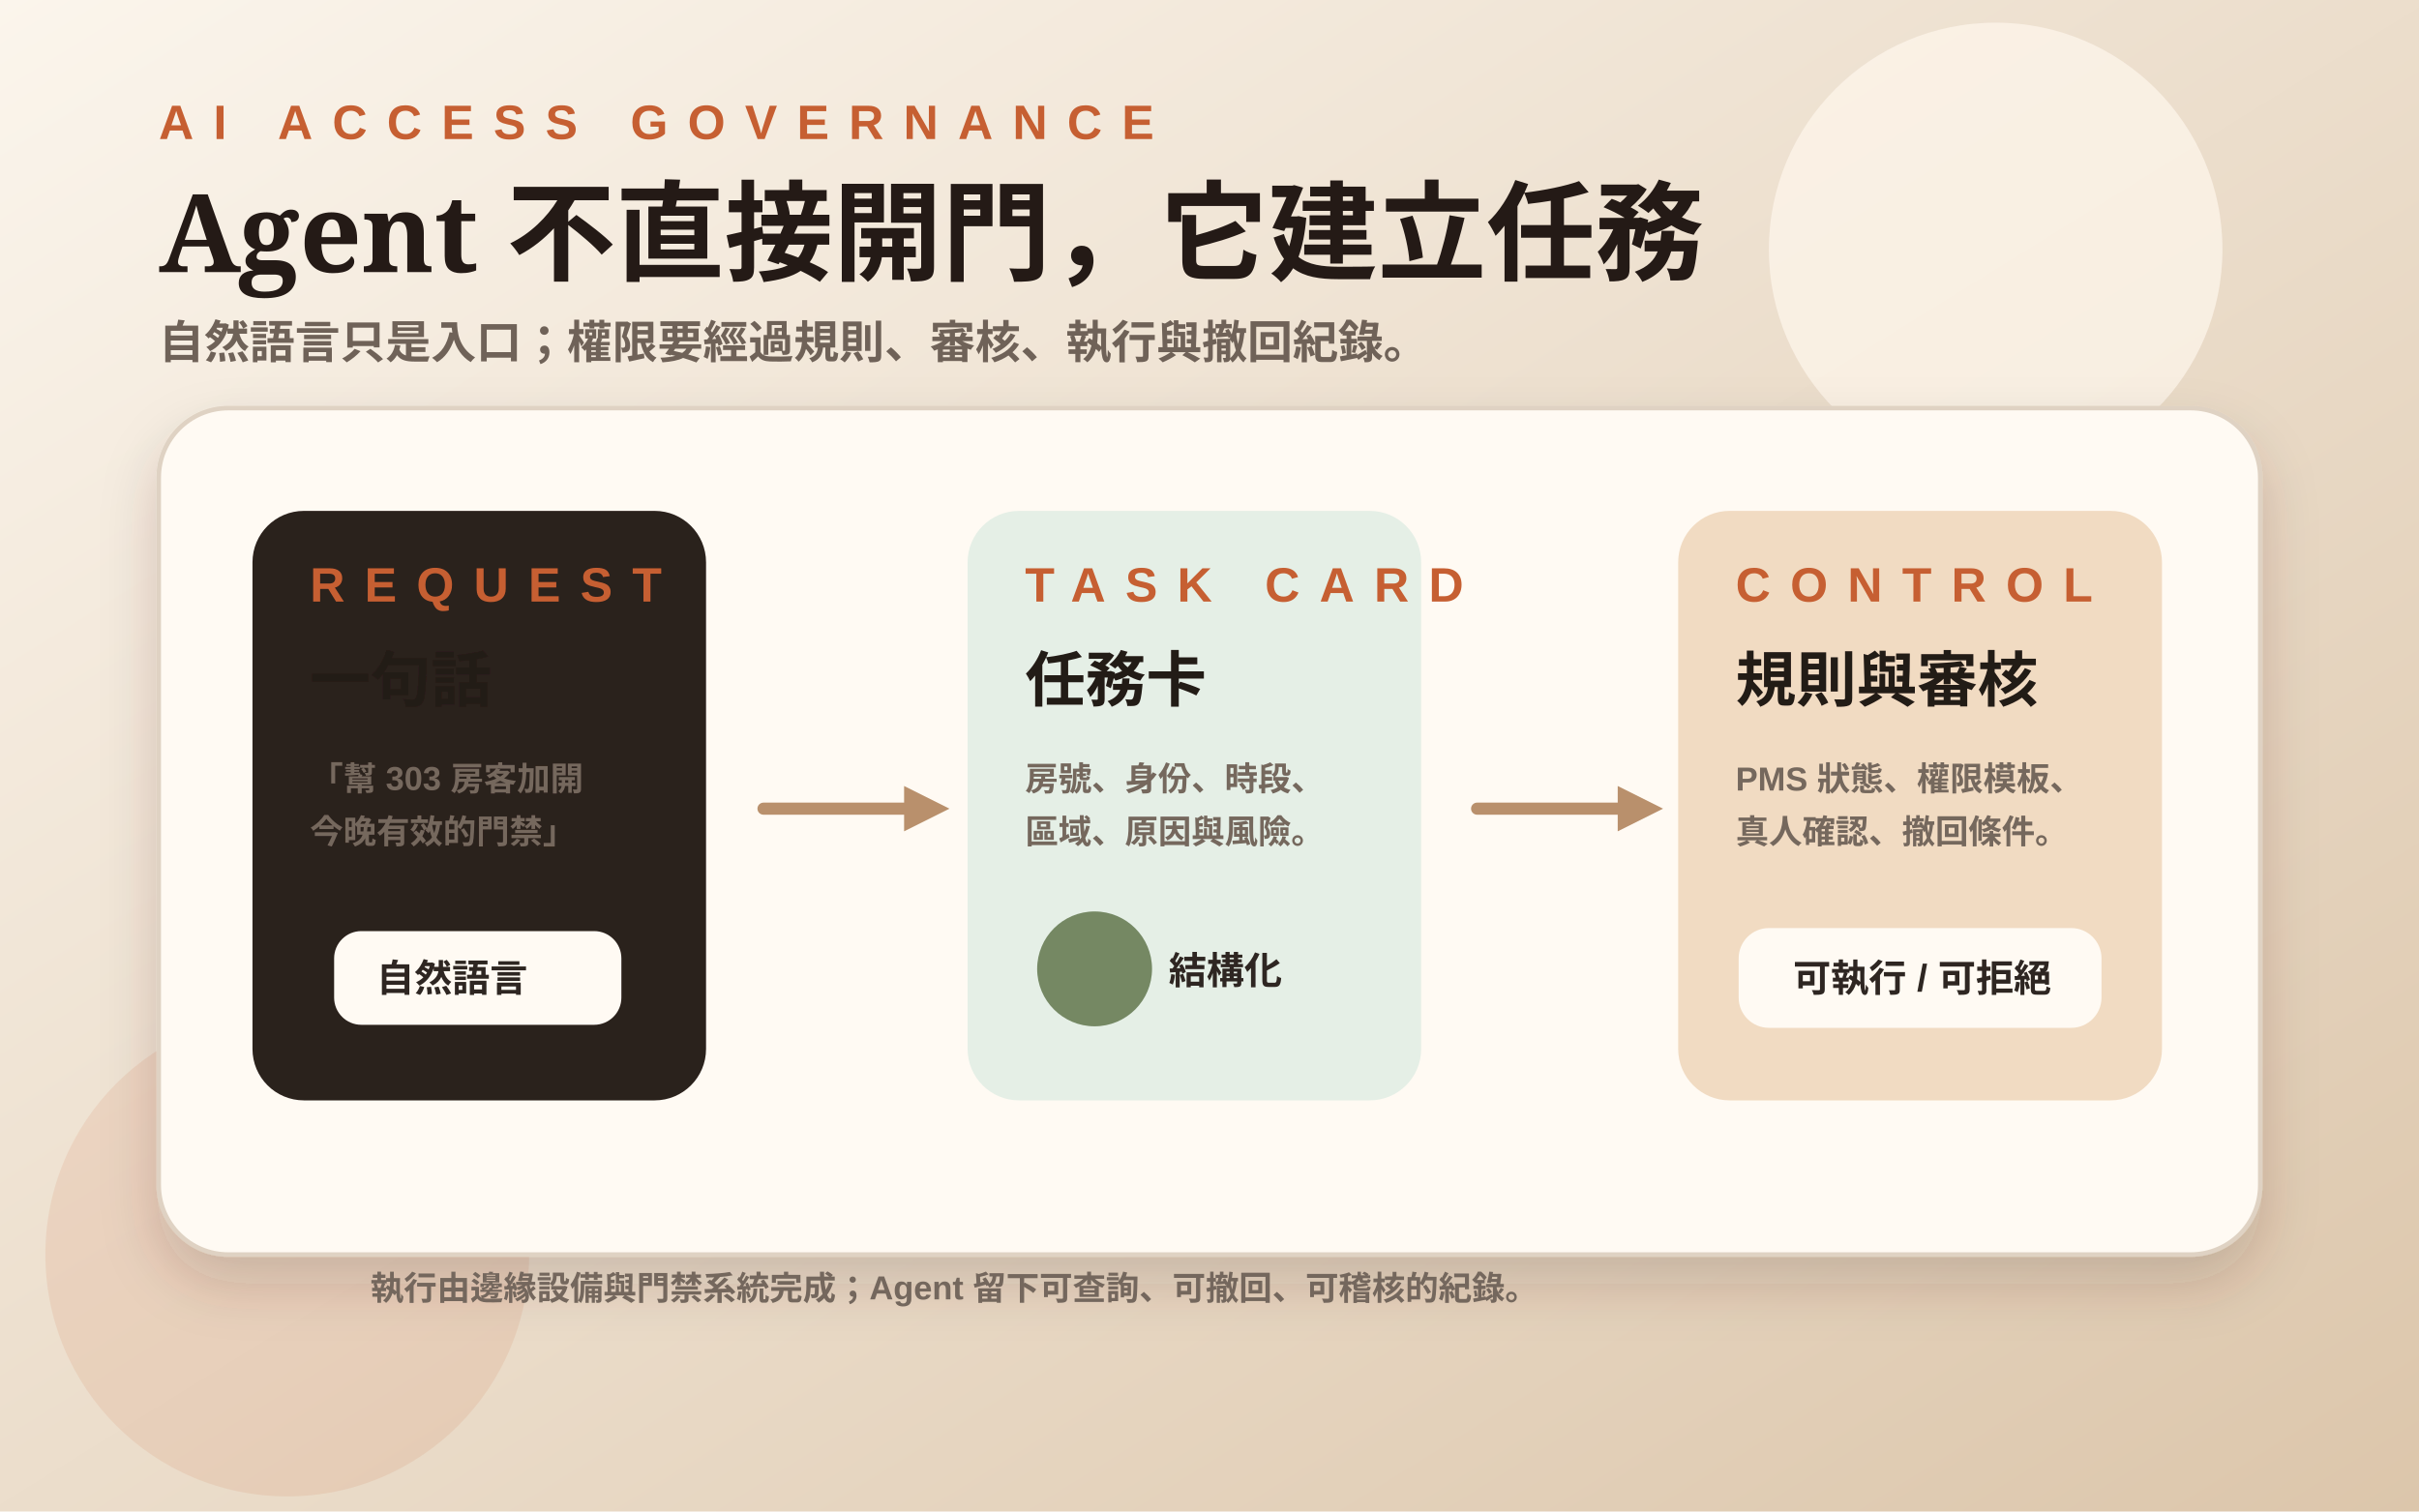
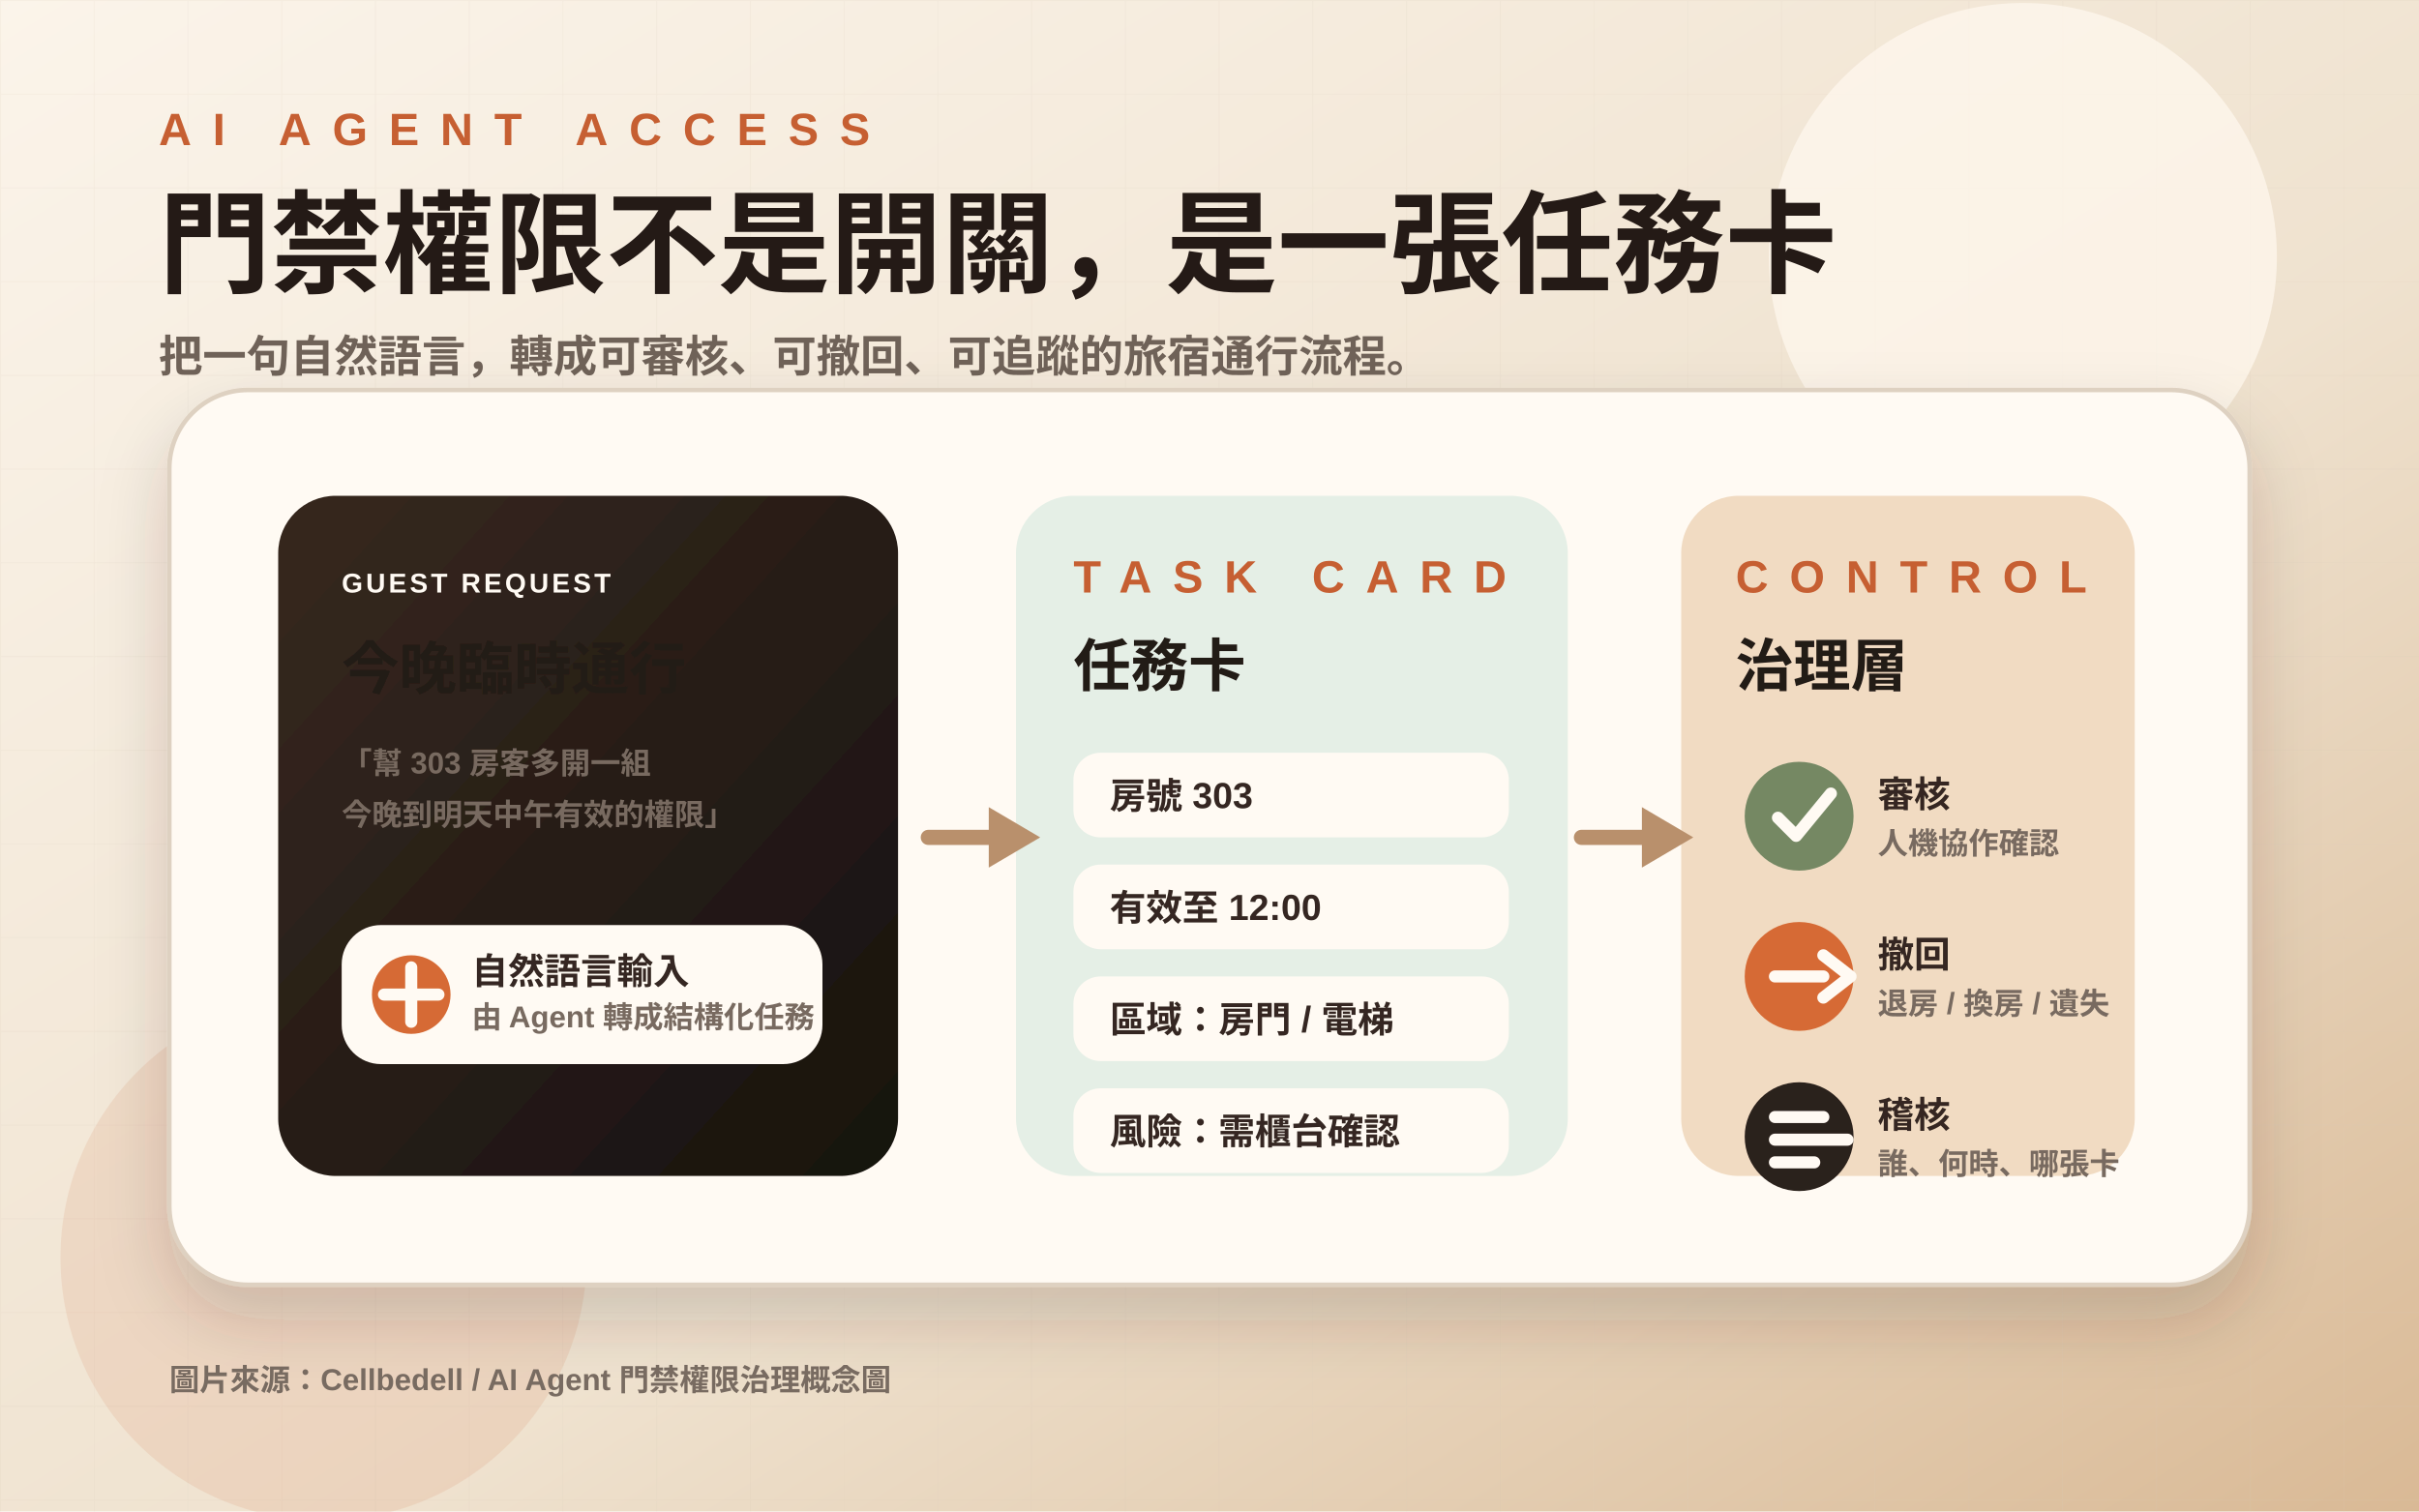
<svg xmlns="http://www.w3.org/2000/svg" width="1600" height="1000" viewBox="0 0 1600 1000" role="img" aria-labelledby="title desc">
  <defs>
-     <linearGradient id="bg" x1="0" x2="1" y1="0" y2="1">
-       <stop offset="0" stop-color="#fbf5ec" />
-       <stop offset="1" stop-color="#dcc6ab" />
+     <linearGradient id="paper" x1="0" y1="0" x2="1" y2="1">
+       <stop offset="0" stop-color="#fbf4ea" />
+       <stop offset="0.58" stop-color="#efe2cf" />
+       <stop offset="1" stop-color="#d9b995" />
    </linearGradient>
-     <filter id="shadow" x="-20%" y="-20%" width="140%" height="140%">
-       <feDropShadow dx="0" dy="18" stdDeviation="18" flood-color="#4c3429" flood-opacity="0.18" />
+     <linearGradient id="screen" x1="0" y1="0" x2="1" y2="1">
+       <stop offset="0" stop-color="#372920" />
+       <stop offset="1" stop-color="#17110e" />
+     </linearGradient>
+     <linearGradient id="glow" x1="0" y1="0" x2="1" y2="1">
+       <stop offset="0" stop-color="#d66a34" />
+       <stop offset="1" stop-color="#748864" />
+     </linearGradient>
+     <filter id="softShadow" x="-20%" y="-20%" width="140%" height="140%">
+       <feDropShadow dx="0" dy="22" stdDeviation="22" flood-color="#3f2a20" flood-opacity="0.18" />
    </filter>
+     <pattern id="grid" width="62" height="62" patternUnits="userSpaceOnUse">
+       <path d="M62 0H0V62" fill="none" stroke="#d7c9b7" stroke-width="1.4" opacity="0.42" />
+     </pattern>
    <style>
-       .k{font-family:Arial,sans-serif;font-size:32px;letter-spacing:13px;fill:#c65f32;font-weight:800}.t{font-family:Georgia,serif;font-size:72px;fill:#241a16;font-weight:800}.s{font-family:Arial,sans-serif;font-size:30px;fill:#6f6258;font-weight:650}.h{font-family:Georgia,serif;font-size:40px;fill:#241a16;font-weight:800}.p{font-family:Arial,sans-serif;font-size:25px;fill:#2d2520;font-weight:800}.n{font-family:Arial,sans-serif;font-size:22px;fill:#74675d;font-weight:650}.w{fill:#fffaf3}.g{fill:#e5efe6}.o{fill:#f1dbc2}.d{fill:#2b201b}.a{stroke:#b9906c;stroke-width:8;stroke-linecap:round;fill:none}
+       .k{font-family:Arial,sans-serif;font-size:30px;letter-spacing:14px;fill:#c65f32;font-weight:800}
+       .title{font-family:Georgia,serif;font-size:74px;fill:#241a16;font-weight:800}
+       .dek{font-family:Arial,sans-serif;font-size:29px;fill:#6f6258;font-weight:650}
+       .h{font-family:Georgia,serif;font-size:38px;fill:#241a16;font-weight:800}
+       .p{font-family:Arial,sans-serif;font-size:24px;fill:#342821;font-weight:800}
+       .small{font-family:Arial,sans-serif;font-size:20px;fill:#786b61;font-weight:650}
+       .tiny{font-family:Arial,sans-serif;font-size:18px;fill:#fffaf3;font-weight:750;letter-spacing:2px}
    </style>
  </defs>
-   <rect width="1600" height="1000" fill="url(#bg)" />
-   <circle cx="1320" cy="165" r="150" fill="#fff7ee" opacity=".68" />
-   <circle cx="190" cy="830" r="160" fill="#c65f32" opacity=".11" />
-   <g transform="translate(105 92)">
-     <text class="k" y="0">AI ACCESS GOVERNANCE</text>
-     <text class="t" y="88">Agent 不直接開門，它建立任務</text>
-     <text class="s" y="145">自然語言只是入口；權限要經過規則、審核、執行與撤回紀錄。</text>
+   <rect width="1600" height="1000" fill="url(#paper)" />
+   <rect width="1600" height="1000" fill="url(#grid)" opacity="0.34" />
+   <circle cx="1338" cy="170" r="168" fill="#fff8ef" opacity="0.72" />
+   <circle cx="214" cy="832" r="174" fill="#c65f32" opacity="0.11" />
+   <g transform="translate(105 96)">
+     <text class="k" y="0">AI AGENT ACCESS</text>
+     <text class="title" y="92">門禁權限不是開關，是一張任務卡</text>
+     <text class="dek" y="150">把一句自然語言，轉成可審核、可撤回、可追蹤的旅宿通行流程。</text>
  </g>
-   <g transform="translate(105 270)" filter="url(#shadow)">
-     <rect width="1390" height="560" rx="46" class="w" stroke="#dfd2c3" stroke-width="3" />
-     <g transform="translate(62 68)">
-       <rect width="300" height="390" rx="34" class="d" />
-       <text class="k" x="38" y="60" fill="#f4c65b">REQUEST</text>
-       <text class="h" x="38" y="126" fill="#fffaf3">一句話</text>
-       <text class="n" x="38" y="185" fill="#eadbcb">「幫 303 房客加開</text>
-       <text class="n" x="38" y="220" fill="#eadbcb">今晚有效的門禁」</text>
-       <rect x="54" y="278" width="190" height="62" rx="18" fill="#fffaf3" />
-       <text class="p" x="82" y="318">自然語言</text>
+   <g transform="translate(112 258)" filter="url(#softShadow)">
+     <rect x="0" y="0" width="1376" height="592" rx="52" fill="#fffaf3" stroke="#ded1c1" stroke-width="3" />
+     <g transform="translate(72 70)">
+       <rect width="410" height="450" rx="38" fill="url(#screen)" />
+       <text class="tiny" x="42" y="64">GUEST REQUEST</text>
+       <text class="h" x="42" y="128" fill="#fffaf3">今晚臨時通行</text>
+       <text class="small" x="42" y="184" fill="#e8d7c5">「幫 303 房客多開一組</text>
+       <text class="small" x="42" y="218" fill="#e8d7c5">今晚到明天中午有效的權限」</text>
+       <rect x="42" y="284" width="318" height="92" rx="26" fill="#fffaf3" />
+       <circle cx="88" cy="330" r="26" fill="#d66a34" />
+       <path d="M88 312v36M70 330h36" stroke="#fffaf3" stroke-width="8" stroke-linecap="round" />
+       <text class="p" x="128" y="323">自然語言輸入</text>
+       <text class="small" x="128" y="352">由 Agent 轉成結構化任務</text>
    </g>
-     <path class="a" d="M400 265h95" />
-     <path d="M493 250l30 15-30 15" fill="#b9906c" />
-     <g transform="translate(535 68)">
-       <rect width="300" height="390" rx="34" class="g" />
-       <text class="k" x="38" y="60">TASK CARD</text>
+     <g transform="translate(560 70)">
+       <rect width="365" height="450" rx="38" fill="#e5efe6" />
+       <text class="k" x="38" y="64" font-size="24">TASK CARD</text>
      <text class="h" x="38" y="126">任務卡</text>
-       <text class="n" x="38" y="185">房號、身份、時段、</text>
-       <text class="n" x="38" y="220">區域、原因與風險。</text>
-       <circle cx="84" cy="303" r="38" fill="#748864" />
-       <text class="p" x="133" y="313">結構化</text>
+       <g transform="translate(38 170)">
+         <rect width="288" height="56" rx="18" fill="#fffaf3" />
+         <text class="p" x="24" y="37">房號 303</text>
+         <rect y="74" width="288" height="56" rx="18" fill="#fffaf3" />
+         <text class="p" x="24" y="111">有效至 12:00</text>
+         <rect y="148" width="288" height="56" rx="18" fill="#fffaf3" />
+         <text class="p" x="24" y="185">區域：房門 / 電梯</text>
+         <rect y="222" width="288" height="56" rx="18" fill="#fffaf3" />
+         <text class="p" x="24" y="259">風險：需櫃台確認</text>
+       </g>
    </g>
-     <path class="a" d="M872 265h95" />
-     <path d="M965 250l30 15-30 15" fill="#b9906c" />
-     <g transform="translate(1005 68)">
-       <rect width="320" height="390" rx="34" class="o" />
-       <text class="k" x="38" y="60">CONTROL</text>
-       <text class="h" x="38" y="126">規則與審核</text>
-       <text class="n" x="38" y="185">PMS 狀態、權限模板、</text>
-       <text class="n" x="38" y="220">真人確認、撤回條件。</text>
-       <rect x="40" y="276" width="240" height="66" rx="20" fill="#fffaf3" />
-       <text class="p" x="76" y="318">可執行 / 可拒絕</text>
+     <g transform="translate(1000 70)">
+       <rect width="300" height="450" rx="38" fill="#f1dbc2" />
+       <text class="k" x="36" y="64" font-size="24">CONTROL</text>
+       <text class="h" x="36" y="126">治理層</text>
+       <g transform="translate(42 176)">
+         <circle cx="36" cy="36" r="36" fill="#748864" />
+         <path d="M22 37l12 12 23-28" fill="none" stroke="#fffaf3" stroke-width="8" stroke-linecap="round" stroke-linejoin="round" />
+         <text class="p" x="88" y="30">審核</text>
+         <text class="small" x="88" y="61">人機協作確認</text>
+         <circle cx="36" cy="142" r="36" fill="#d66a34" />
+         <path d="M20 142h32M52 128l18 14-18 14" fill="none" stroke="#fffaf3" stroke-width="8" stroke-linecap="round" stroke-linejoin="round" />
+         <text class="p" x="88" y="136">撤回</text>
+         <text class="small" x="88" y="167">退房 / 換房 / 遺失</text>
+         <circle cx="36" cy="248" r="36" fill="#2b201b" />
+         <path d="M20 235h32M20 250h48M20 265h26" stroke="#fffaf3" stroke-width="8" stroke-linecap="round" />
+         <text class="p" x="88" y="242">稽核</text>
+         <text class="small" x="88" y="273">誰、何時、哪張卡</text>
+       </g>
    </g>
+     <path d="M502 296h48" stroke="#b9906c" stroke-width="10" stroke-linecap="round" />
+     <path d="M542 276l34 20-34 20" fill="#b9906c" />
+     <path d="M934 296h48" stroke="#b9906c" stroke-width="10" stroke-linecap="round" />
+     <path d="M974 276l34 20-34 20" fill="#b9906c" />
  </g>
-   <g transform="translate(245 860)">
-     <text class="n">執行由邊緣設備與門禁系統完成；Agent 留下可查詢、可撤回、可稽核的紀錄。</text>
-   </g>
+   <text class="small" x="112" y="920">圖片來源：Cellbedell / AI Agent 門禁權限治理概念圖</text>
</svg>
